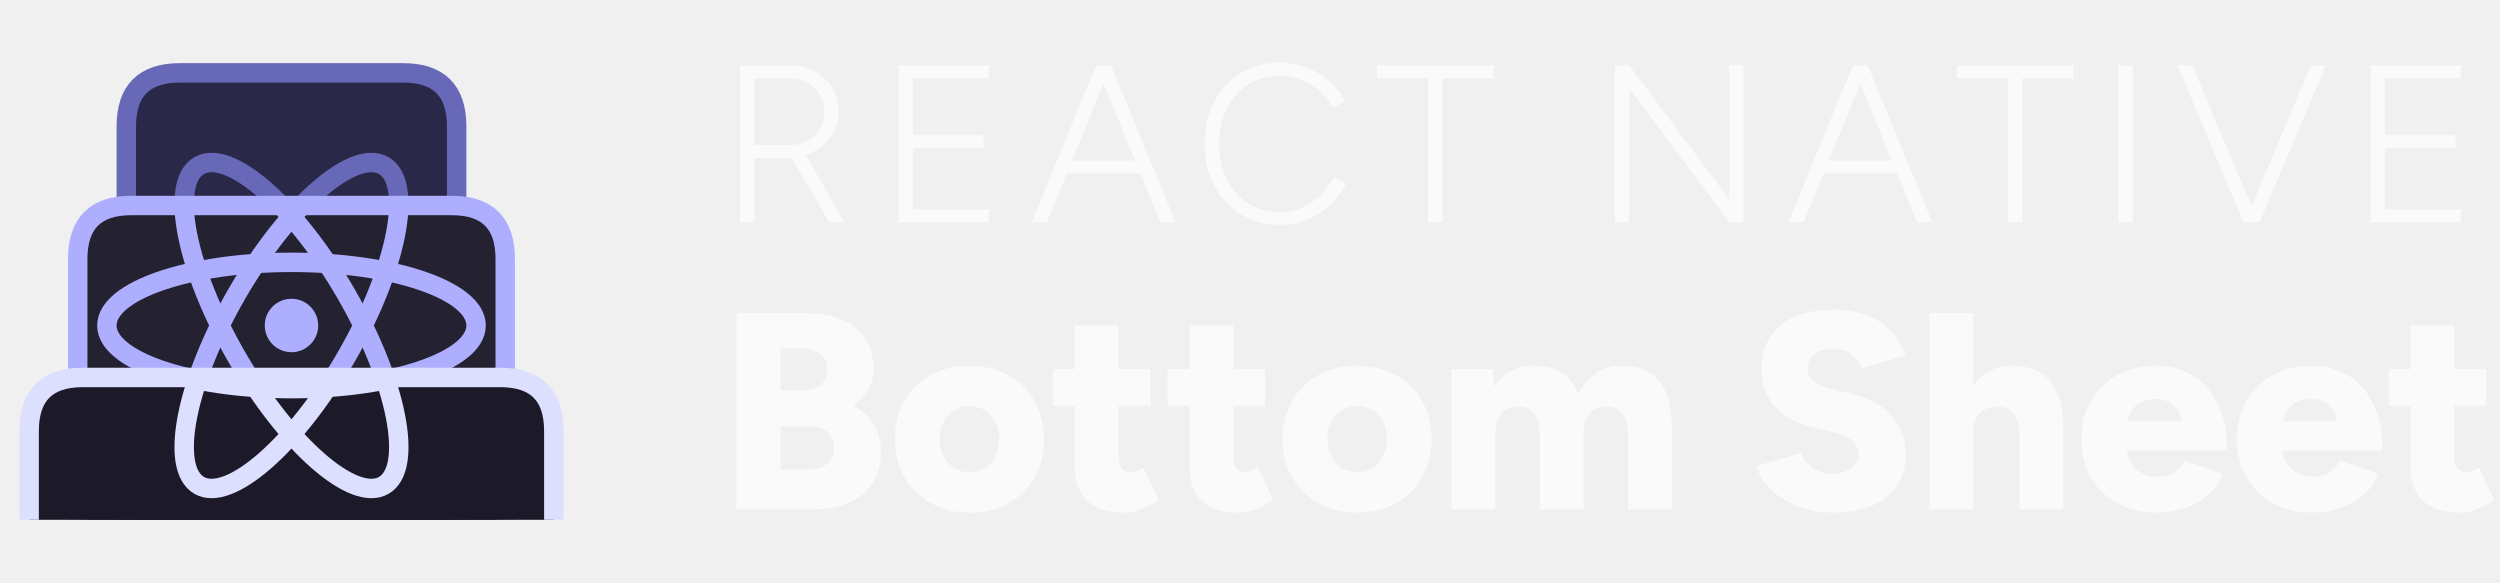
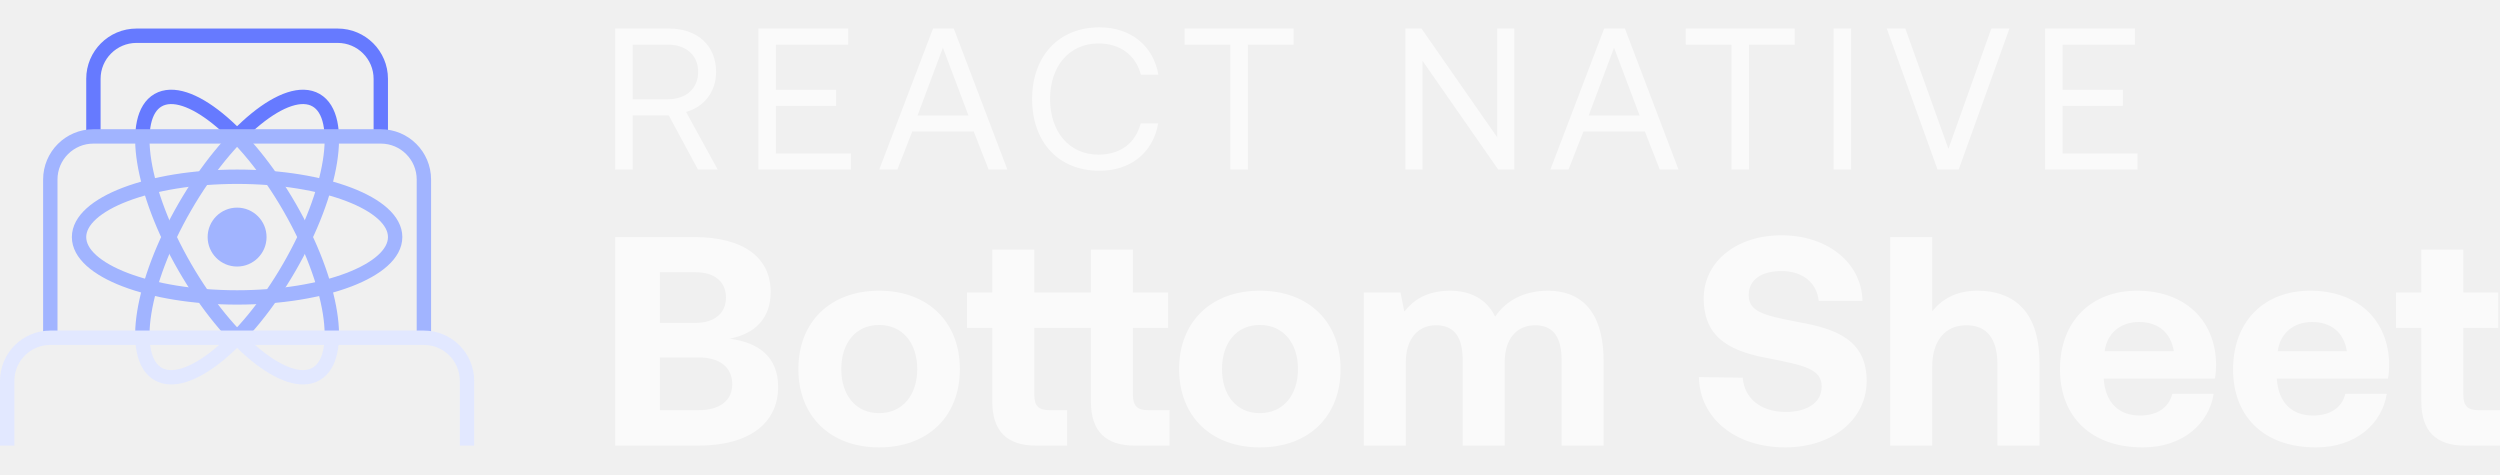
- <svg xmlns="http://www.w3.org/2000/svg" viewBox="0 0 446 104" width="446" height="104" role="img" aria-label="React Native Bottom Sheet">
+ <svg xmlns="http://www.w3.org/2000/svg" viewBox="-16.5 -16.5 173.988 33" width="173.99" height="33" role="img" aria-label="React Native Bottom Sheet">
  <defs>
-     <clipPath id="bs-logo-text-sheet-1">
-       <path d="M26 118V37Q26 26 37 26H83Q94 26 94 37V118Z" />
+     <clipPath id="bs-logo-1">
+       <path d="M-10 14.513V-11.013A3 3 0 0 1 -7 -14.013H7A3 3 0 0 1 10 -11.013V14.513Z" />
    </clipPath>
-     <clipPath id="bs-logo-text-sheet-2">
-       <path d="M16 118V64.3Q16 53.3 27 53.3H93Q104 53.3 104 64.3V118Z" />
+     <clipPath id="bs-logo-2">
+       <path d="M-13 14.513V-4.006A3 3 0 0 1 -10 -7.006H10A3 3 0 0 1 13 -4.006V14.513Z" />
    </clipPath>
-     <clipPath id="bs-logo-text-sheet-3">
-       <path d="M6 118V99.7Q6 88.7 17 88.7H103Q114 88.7 114 99.7V118Z" />
+     <clipPath id="bs-logo-3">
+       <path d="M-16 14.513V10.006A3 3 0 0 1 -13 7.006H13A3 3 0 0 1 16 10.006V14.513Z" />
    </clipPath>
+     <mask id="bs-logo-behind-2" maskUnits="userSpaceOnUse" x="-16.5" y="-16.5" width="33" height="33">
+       <rect x="-16.5" y="-16.5" width="33" height="33" fill="#fff" stroke="none" />
+       <path d="M-13 15.513V-4.006A3 3 0 0 1 -10 -7.006H10A3 3 0 0 1 13 -4.006V15.513Z" />
+       <path d="M-16 15.513V10.006A3 3 0 0 1 -13 7.006H13A3 3 0 0 1 16 10.006V15.513Z" />
+     </mask>
+     <mask id="bs-logo-behind-3" maskUnits="userSpaceOnUse" x="-16.5" y="-16.5" width="33" height="33">
+       <rect x="-16.5" y="-16.5" width="33" height="33" fill="#fff" stroke="none" />
+       <path d="M-16 15.513V10.006A3 3 0 0 1 -13 7.006H13A3 3 0 0 1 16 10.006V15.513Z" />
+     </mask>
  </defs>
-   <g transform="translate(0 -9.533) scale(.86667)">
-     <path d="M26 118V37Q26 26 37 26H83Q94 26 94 37V118" fill="#2a2848" stroke="#6868b8" stroke-width="4" stroke-linejoin="round" />
-     <g clip-path="url(#bs-logo-text-sheet-1)">
-       <ellipse cx="60" cy="78" rx="38" ry="13" transform="rotate(0 60 78)" fill="none" stroke="#6868b8" stroke-width="4" />
-       <ellipse cx="60" cy="78" rx="38" ry="13" transform="rotate(60 60 78)" fill="none" stroke="#6868b8" stroke-width="4" />
-       <ellipse cx="60" cy="78" rx="38" ry="13" transform="rotate(120 60 78)" fill="none" stroke="#6868b8" stroke-width="4" />
-       <circle cx="60" cy="78" r="5.5" fill="#6868b8" />
-     </g>
-     <path d="M16 118V64.3Q16 53.3 27 53.3H93Q104 53.3 104 64.3V118" fill="#242131" stroke="#aeaeff" stroke-width="4" stroke-linejoin="round" />
-     <g clip-path="url(#bs-logo-text-sheet-2)">
-       <ellipse cx="60" cy="78" rx="38" ry="13" transform="rotate(0 60 78)" fill="none" stroke="#aeaeff" stroke-width="4" />
-       <ellipse cx="60" cy="78" rx="38" ry="13" transform="rotate(60 60 78)" fill="none" stroke="#aeaeff" stroke-width="4" />
-       <ellipse cx="60" cy="78" rx="38" ry="13" transform="rotate(120 60 78)" fill="none" stroke="#aeaeff" stroke-width="4" />
-       <circle cx="60" cy="78" r="5.5" fill="#aeaeff" />
-     </g>
-     <path d="M6 118V99.7Q6 88.7 17 88.7H103Q114 88.7 114 99.7V118" fill="#1c1928" stroke="#dddfff" stroke-width="4" stroke-linejoin="round" />
-     <g clip-path="url(#bs-logo-text-sheet-3)">
-       <ellipse cx="60" cy="78" rx="38" ry="13" transform="rotate(0 60 78)" fill="none" stroke="#dddfff" stroke-width="4" />
-       <ellipse cx="60" cy="78" rx="38" ry="13" transform="rotate(60 60 78)" fill="none" stroke="#dddfff" stroke-width="4" />
-       <ellipse cx="60" cy="78" rx="38" ry="13" transform="rotate(120 60 78)" fill="none" stroke="#dddfff" stroke-width="4" />
-       <circle cx="60" cy="78" r="5.5" fill="#dddfff" />
+   <g fill="none" stroke="#667aff" stroke-width="1" mask="url(#bs-logo-behind-2)">
+     <path d="M-10 14.513V-11.013A3 3 0 0 1 -7 -14.013H7A3 3 0 0 1 10 -11.013V14.513" />
+     <g clip-path="url(#bs-logo-1)">
+       <ellipse rx="11" ry="4.2" />
+       <ellipse rx="11" ry="4.2" transform="rotate(60)" />
+       <ellipse rx="11" ry="4.2" transform="rotate(120)" />
+       <circle r="2.05" fill="#667aff" stroke="none" />
    </g>
  </g>
-   <path fill="#fafafa" d="M134.56 39.65L132 39.65L132 11.65L140.60 11.65Q143.24 11.65 145.28 12.71Q147.32 13.77 148.46 15.63Q149.60 17.49 149.60 19.93L149.60 19.93Q149.60 22.69 147.96 24.73Q146.32 26.77 143.72 27.65L143.72 27.65L150.72 39.65L147.92 39.65L141.20 28.17Q140.92 28.21 140.64 28.21Q140.36 28.21 140.08 28.21L140.08 28.21L134.56 28.21L134.56 39.65ZM134.56 13.97L134.56 25.85L141.28 25.85Q142.88 25.85 144.18 25.09Q145.48 24.33 146.28 22.99Q147.08 21.65 147.08 19.93L147.08 19.93Q147.08 17.29 145.26 15.63Q143.44 13.97 140.60 13.97L140.60 13.97L134.56 13.97ZM176.44 39.65L160.32 39.65L160.32 11.65L176.44 11.65L176.44 13.97L162.88 13.97L162.88 24.05L175.48 24.05L175.48 26.37L162.88 26.37L162.88 37.33L176.44 37.33L176.44 39.65ZM186.76 39.65L184.04 39.65L195.56 11.65L198.20 11.65L209.72 39.65L207 39.65L203.44 30.97L190.32 30.97L186.76 39.65ZM196.88 14.89L191.24 28.65L202.52 28.65L196.88 14.89ZM228.48 40.13L228.48 40.13Q224.52 40.13 221.46 38.27Q218.40 36.41 216.66 33.15Q214.92 29.89 214.92 25.65L214.92 25.65Q214.92 21.41 216.64 18.15Q218.36 14.89 221.40 13.03Q224.44 11.17 228.36 11.17L228.36 11.17Q230.72 11.17 232.98 12.03Q235.24 12.89 237.08 14.43Q238.92 15.97 239.92 17.97L239.92 17.97L237.80 19.29Q236.96 17.57 235.46 16.27Q233.96 14.97 232.12 14.23Q230.28 13.49 228.36 13.49L228.36 13.49Q225.20 13.49 222.74 15.05Q220.28 16.61 218.88 19.35Q217.48 22.09 217.48 25.65L217.48 25.65Q217.48 29.25 218.88 32.01Q220.28 34.77 222.78 36.33Q225.28 37.89 228.48 37.89L228.48 37.89Q230.44 37.89 232.28 37.07Q234.12 36.25 235.62 34.81Q237.12 33.37 237.96 31.53L237.96 31.53L240.08 32.85Q239.04 34.97 237.22 36.63Q235.40 38.29 233.12 39.21Q230.84 40.13 228.48 40.13ZM257.36 39.65L254.80 39.65L254.80 13.97L245.68 13.97L245.68 11.65L266.48 11.65L266.48 13.97L257.36 13.97L257.36 39.65ZM290.64 39.65L288.08 39.65L288.08 11.65L290.64 11.65L308.48 35.53L308.48 11.65L311.04 11.65L311.04 39.65L308.48 39.65L290.64 15.73L290.64 39.65ZM321.76 39.65L319.04 39.65L330.56 11.65L333.20 11.65L344.72 39.65L342 39.65L338.44 30.97L325.32 30.97L321.76 39.65ZM331.88 14.89L326.24 28.65L337.52 28.65L331.88 14.89ZM360.80 39.65L358.24 39.65L358.24 13.97L349.12 13.97L349.12 11.65L369.92 11.65L369.92 13.97L360.80 13.97L360.80 39.65ZM380.48 39.65L377.92 39.65L377.92 11.65L380.48 11.65L380.48 39.65ZM403.12 39.65L400.24 39.65L388.48 11.65L391.12 11.65L401.68 36.85L412.24 11.65L414.92 11.65L403.12 39.65ZM439.04 39.65L422.92 39.65L422.92 11.65L439.04 11.65L439.04 13.97L425.48 13.97L425.48 24.05L438.08 24.05L438.08 26.37L425.48 26.37L425.48 37.33L439.04 37.33L439.04 39.65Z" />
-   <path fill="#fafafa" d="M145.30 90.85L131.40 90.85L131.40 55.85L143.65 55.85Q147.25 55.85 150 56.95Q152.75 58.05 154.30 60.30Q155.85 62.55 155.85 66L155.85 66Q155.85 67.85 154.88 69.47Q153.90 71.10 152.20 72.40L152.20 72.40Q154.60 73.65 155.88 75.67Q157.15 77.70 157.15 80.65L157.15 80.65Q157.15 83.95 155.65 86.22Q154.15 88.50 151.50 89.67Q148.85 90.85 145.30 90.85L145.30 90.85ZM139.25 76.05L139.25 83.75L144.40 83.75Q146.45 83.75 147.65 82.67Q148.85 81.60 148.85 79.90L148.85 79.90Q148.85 78.10 147.60 77.07Q146.35 76.05 144.15 76.05L144.15 76.05L139.25 76.05ZM139.25 62.15L139.25 69.60L143.40 69.60Q145.30 69.60 146.45 68.63Q147.60 67.65 147.60 65.90L147.60 65.90Q147.60 64.10 146.38 63.12Q145.15 62.15 143.10 62.15L143.10 62.15L139.25 62.15ZM173.05 91.45L173.05 91.45Q169.10 91.45 166.10 89.77Q163.10 88.10 161.38 85.15Q159.65 82.20 159.65 78.35L159.65 78.35Q159.65 74.50 161.33 71.55Q163 68.60 166.03 66.92Q169.05 65.25 172.90 65.25L172.90 65.25Q176.85 65.25 179.88 66.92Q182.90 68.60 184.58 71.55Q186.25 74.50 186.25 78.35L186.25 78.35Q186.25 82.20 184.58 85.15Q182.90 88.10 179.90 89.77Q176.90 91.45 173.05 91.45ZM173.05 84.25L173.05 84.25Q174.55 84.25 175.72 83.50Q176.90 82.75 177.58 81.42Q178.25 80.10 178.25 78.35L178.25 78.35Q178.25 76.60 177.58 75.27Q176.90 73.95 175.70 73.20Q174.50 72.45 172.95 72.45L172.95 72.45Q171.40 72.45 170.20 73.20Q169 73.95 168.33 75.27Q167.65 76.60 167.65 78.35L167.65 78.35Q167.65 80.10 168.33 81.42Q169 82.75 170.22 83.50Q171.45 84.25 173.05 84.25ZM200.55 91.45L200.55 91.45Q196.10 91.45 193.93 89.32Q191.75 87.20 191.75 83.25L191.75 83.25L191.75 72.40L187.85 72.40L187.85 65.85L191.75 65.85L191.75 58.05L199.55 58.05L199.55 65.85L205.25 65.85L205.25 72.40L199.55 72.40L199.55 81.30Q199.55 82.80 200.10 83.50Q200.65 84.20 201.80 84.20L201.80 84.20Q202.25 84.20 202.85 83.97Q203.45 83.75 203.95 83.40L203.95 83.40L206.65 89.10Q205.45 90.10 203.78 90.77Q202.10 91.45 200.55 91.45ZM221 91.45L221 91.45Q216.55 91.45 214.38 89.32Q212.20 87.20 212.20 83.25L212.20 83.25L212.20 72.40L208.30 72.40L208.30 65.85L212.20 65.85L212.20 58.05L220 58.05L220 65.85L225.70 65.85L225.70 72.40L220 72.40L220 81.30Q220 82.80 220.55 83.50Q221.10 84.20 222.25 84.20L222.25 84.20Q222.70 84.20 223.30 83.97Q223.90 83.75 224.40 83.40L224.40 83.40L227.10 89.10Q225.90 90.10 224.22 90.77Q222.55 91.45 221 91.45ZM242.20 91.45L242.20 91.45Q238.25 91.45 235.25 89.77Q232.25 88.10 230.52 85.15Q228.80 82.20 228.80 78.35L228.80 78.35Q228.80 74.50 230.47 71.55Q232.15 68.60 235.17 66.92Q238.20 65.25 242.05 65.25L242.05 65.25Q246.00 65.25 249.02 66.92Q252.05 68.60 253.72 71.55Q255.40 74.50 255.40 78.35L255.40 78.35Q255.40 82.20 253.72 85.15Q252.05 88.10 249.05 89.77Q246.05 91.45 242.20 91.45ZM242.20 84.25L242.20 84.25Q243.70 84.25 244.87 83.50Q246.05 82.75 246.72 81.42Q247.40 80.10 247.40 78.35L247.40 78.35Q247.40 76.60 246.72 75.27Q246.05 73.95 244.85 73.20Q243.65 72.45 242.10 72.45L242.10 72.45Q240.55 72.45 239.35 73.20Q238.15 73.95 237.47 75.27Q236.80 76.60 236.80 78.35L236.80 78.35Q236.80 80.10 237.47 81.42Q238.15 82.75 239.37 83.50Q240.60 84.25 242.20 84.25ZM266.75 90.85L258.95 90.85L258.95 65.85L266.30 65.85L266.60 69Q267.80 67.15 269.57 66.20Q271.35 65.25 273.50 65.25L273.50 65.25Q276.60 65.25 278.63 66.52Q280.65 67.80 281.60 70.40L281.60 70.40Q282.75 67.90 284.75 66.57Q286.75 65.25 289.25 65.25L289.25 65.25Q293.75 65.25 296.02 68Q298.30 70.75 298.25 76.55L298.25 76.55L298.25 90.85L290.45 90.85L290.45 78.05Q290.45 76.05 290.02 74.88Q289.60 73.70 288.80 73.15Q288 72.60 286.90 72.55L286.90 72.55Q284.75 72.50 283.63 73.77Q282.50 75.05 282.50 77.65L282.50 77.65L282.50 90.85L274.70 90.85L274.70 78.05Q274.70 76.05 274.27 74.88Q273.85 73.70 273.05 73.15Q272.25 72.60 271.15 72.55L271.15 72.55Q269 72.50 267.88 73.77Q266.75 75.05 266.75 77.65L266.75 77.65L266.75 90.85ZM327.05 91.45L327.05 91.45Q324.50 91.45 322.17 90.77Q319.85 90.10 317.97 88.92Q316.10 87.75 314.90 86.27Q313.70 84.80 313.40 83.10L313.40 83.10L321.35 80.85Q321.90 82.30 323.27 83.38Q324.65 84.45 326.75 84.50L326.75 84.50Q328.80 84.55 330.17 83.55Q331.55 82.55 331.55 80.95L331.55 80.95Q331.55 79.70 330.57 78.75Q329.60 77.80 327.80 77.30L327.80 77.30L322.85 76.05Q320.25 75.40 318.32 74Q316.40 72.60 315.32 70.57Q314.25 68.55 314.25 65.95L314.25 65.95Q314.25 60.90 317.60 58.07Q320.95 55.25 327.05 55.25L327.05 55.25Q330.40 55.25 332.90 56.17Q335.40 57.10 337.17 58.90Q338.95 60.70 340 63.40L340 63.40L332.10 65.75Q331.70 64.40 330.38 63.30Q329.05 62.20 326.95 62.20L326.95 62.20Q324.85 62.20 323.67 63.15Q322.50 64.10 322.50 65.90L322.50 65.90Q322.50 67.15 323.45 67.97Q324.40 68.80 326.05 69.20L326.05 69.20L331 70.45Q335.25 71.50 337.63 74.38Q340 77.25 340 80.90L340 80.90Q340 84.20 338.47 86.55Q336.95 88.90 334.05 90.17Q331.15 91.45 327.05 91.45ZM352.00 90.85L344.20 90.85L344.20 55.85L352.00 55.85L352.00 68.85Q353.25 67.05 355.00 66.15Q356.75 65.25 358.90 65.25L358.90 65.25Q361.95 65.25 364.00 66.47Q366.05 67.70 367.07 70.20Q368.10 72.70 368.10 76.60L368.10 76.60L368.10 90.85L360.30 90.85L360.30 78.05Q360.30 76.05 359.85 74.88Q359.40 73.70 358.55 73.15Q357.70 72.60 356.55 72.55L356.55 72.55Q354.30 72.50 353.15 73.77Q352.00 75.05 352.00 77.65L352.00 77.65L352.00 90.85ZM384.60 91.45L384.60 91.45Q380.70 91.45 377.70 89.77Q374.70 88.10 373.00 85.15Q371.30 82.20 371.30 78.35L371.30 78.35Q371.30 74.45 373.02 71.50Q374.75 68.55 377.75 66.90Q380.75 65.25 384.70 65.25L384.70 65.25Q388.25 65.25 391.10 66.95Q393.95 68.65 395.62 72Q397.30 75.35 397.30 80.35L397.30 80.35L379.40 80.35Q379.65 82.50 381.17 83.77Q382.70 85.05 384.80 85.05L384.80 85.05Q386.65 85.05 387.92 84.22Q389.20 83.40 389.70 82.15L389.70 82.15L396.60 84.50Q395.60 86.85 393.77 88.40Q391.95 89.95 389.60 90.70Q387.25 91.45 384.60 91.45ZM379.60 75.15L379.60 75.15L389.15 75.15Q388.95 73.65 388.20 72.77Q387.45 71.90 386.45 71.52Q385.45 71.15 384.45 71.15L384.45 71.15Q383.50 71.15 382.45 71.52Q381.40 71.90 380.62 72.77Q379.85 73.65 379.60 75.15ZM412.35 91.45L412.35 91.45Q408.45 91.45 405.45 89.77Q402.45 88.10 400.75 85.15Q399.05 82.20 399.05 78.35L399.05 78.35Q399.05 74.45 400.77 71.50Q402.50 68.55 405.50 66.90Q408.50 65.25 412.45 65.25L412.45 65.25Q416.00 65.25 418.85 66.95Q421.70 68.65 423.37 72Q425.05 75.35 425.05 80.35L425.05 80.35L407.15 80.35Q407.40 82.50 408.92 83.77Q410.45 85.05 412.55 85.05L412.55 85.05Q414.40 85.05 415.67 84.22Q416.95 83.40 417.45 82.15L417.45 82.15L424.35 84.50Q423.35 86.85 421.52 88.40Q419.70 89.95 417.35 90.70Q415.00 91.45 412.35 91.45ZM407.35 75.15L407.35 75.15L416.90 75.15Q416.70 73.65 415.95 72.77Q415.20 71.90 414.20 71.52Q413.20 71.15 412.20 71.15L412.20 71.15Q411.25 71.15 410.20 71.52Q409.15 71.90 408.37 72.77Q407.60 73.65 407.35 75.15ZM438.85 91.45L438.85 91.45Q434.40 91.45 432.22 89.32Q430.05 87.20 430.05 83.25L430.05 83.25L430.05 72.40L426.15 72.40L426.15 65.85L430.05 65.85L430.05 58.05L437.85 58.05L437.85 65.85L443.55 65.85L443.55 72.40L437.85 72.40L437.85 81.30Q437.85 82.80 438.40 83.50Q438.95 84.20 440.10 84.20L440.10 84.20Q440.55 84.20 441.15 83.97Q441.75 83.75 442.25 83.40L442.25 83.40L444.95 89.10Q443.75 90.10 442.07 90.77Q440.40 91.45 438.85 91.45Z" />
+   <g fill="none" stroke="#a1b4ff" stroke-width="1" mask="url(#bs-logo-behind-3)">
+     <path d="M-13 14.513V-4.006A3 3 0 0 1 -10 -7.006H10A3 3 0 0 1 13 -4.006V14.513" />
+     <g clip-path="url(#bs-logo-2)">
+       <ellipse rx="11" ry="4.2" />
+       <ellipse rx="11" ry="4.2" transform="rotate(60)" />
+       <ellipse rx="11" ry="4.2" transform="rotate(120)" />
+       <circle r="2.05" fill="#a1b4ff" stroke="none" />
+     </g>
+   </g>
+   <g fill="none" stroke="#e2e8ff" stroke-width="1">
+     <path d="M-16 14.513V10.006A3 3 0 0 1 -13 7.006H13A3 3 0 0 1 16 10.006V14.513" />
+     <g clip-path="url(#bs-logo-3)">
+       <ellipse rx="11" ry="4.2" />
+       <ellipse rx="11" ry="4.2" transform="rotate(60)" />
+       <ellipse rx="11" ry="4.2" transform="rotate(120)" />
+       <circle r="2.05" fill="#e2e8ff" stroke="none" />
+     </g>
+   </g>
+   <path fill="#fafafa" d="M26.313 -14.513L26.313 -4.7L27.532 -4.7L27.532 -8.471L30.042 -8.471L32.074 -4.7L33.448 -4.7L31.247 -8.709C32.509 -9.06 33.336 -10.125 33.336 -11.499C33.336 -13.335 32.032 -14.513 30.07 -14.513ZM27.532 -13.391L29.986 -13.391C31.261 -13.391 32.088 -12.648 32.088 -11.499C32.088 -10.349 31.261 -9.592 29.972 -9.592L27.532 -9.592ZM36.28 -14.513L36.28 -4.7L42.714 -4.7L42.714 -5.821L37.5 -5.821L37.5 -9.13L41.691 -9.13L41.691 -10.251L37.5 -10.251L37.5 -13.391L42.532 -13.391L42.532 -14.513ZM44.691 -4.7L45.953 -4.7L46.99 -7.349L51.266 -7.349L52.303 -4.7L53.607 -4.7L49.878 -14.513L48.434 -14.513ZM47.354 -8.457L49.121 -13.181L50.901 -8.457ZM55.331 -9.606C55.331 -6.607 57.167 -4.616 60.013 -4.616C62.2 -4.616 63.742 -5.878 64.106 -7.91L62.887 -7.91C62.522 -6.536 61.471 -5.737 59.957 -5.737C57.896 -5.737 56.579 -7.349 56.579 -9.606C56.579 -11.877 57.896 -13.476 59.957 -13.476C61.443 -13.476 62.536 -12.676 62.901 -11.303L64.12 -11.303C63.756 -13.335 62.186 -14.597 60.013 -14.597C57.167 -14.597 55.331 -12.578 55.331 -9.606ZM65.943 -14.513L65.943 -13.391L69.125 -13.391L69.125 -4.7L70.345 -4.7L70.345 -13.391L73.527 -13.391L73.527 -14.513ZM81.307 -4.7L82.499 -4.7L82.499 -12.27L87.769 -4.7L88.891 -4.7L88.891 -14.513L87.699 -14.513L87.699 -6.943L82.428 -14.513L81.307 -14.513ZM91.4 -4.7L92.662 -4.7L93.699 -7.349L97.975 -7.349L99.012 -4.7L100.316 -4.7L96.587 -14.513L95.143 -14.513ZM94.064 -8.457L95.83 -13.181L97.61 -8.457ZM100.821 -14.513L100.821 -13.391L104.003 -13.391L104.003 -4.7L105.222 -4.7L105.222 -13.391L108.405 -13.391L108.405 -14.513ZM111.11 -14.513L111.11 -4.7L112.33 -4.7L112.33 -14.513ZM114.811 -14.513L118.344 -4.7L119.816 -4.7L123.348 -14.513L122.087 -14.513L119.101 -6.144L116.101 -14.513ZM125.829 -14.513L125.829 -4.7L132.264 -4.7L132.264 -5.821L127.049 -5.821L127.049 -9.13L131.241 -9.13L131.241 -10.251L127.049 -10.251L127.049 -13.391L132.082 -13.391L132.082 -14.513ZM26.313 0L26.313 14.513L32.097 14.513C35.663 14.513 37.654 12.937 37.654 10.429C37.654 8.355 36.327 7.339 34.274 7.07C36.057 6.738 37.135 5.639 37.135 3.815C37.135 1.389 35.186 0 31.828 0ZM29.423 2.446L31.911 2.446C33.258 2.446 34.025 3.131 34.025 4.209C34.025 5.287 33.238 5.971 31.911 5.971L29.423 5.971ZM29.423 8.376L32.118 8.376C33.59 8.376 34.461 9.06 34.461 10.242C34.461 11.362 33.611 12.046 32.118 12.046L29.423 12.046ZM44.682 14.637C48.082 14.637 50.301 12.481 50.301 9.185C50.301 5.909 48.082 3.732 44.682 3.732C41.282 3.732 39.063 5.909 39.063 9.185C39.063 12.46 41.282 14.637 44.682 14.637ZM44.682 12.253C43.044 12.253 42.049 10.988 42.049 9.185C42.049 7.381 43.044 6.116 44.682 6.116C46.32 6.116 47.336 7.381 47.336 9.185C47.336 10.988 46.32 12.253 44.682 12.253ZM63.383 12.046C62.657 12.046 62.346 11.735 62.346 10.988L62.346 6.323L64.793 6.323L64.793 3.856L62.346 3.856L62.346 0.871L59.423 0.871L59.423 3.856L55.484 3.856L55.484 0.871L52.56 0.871L52.56 3.856L50.798 3.856L50.798 6.323L52.56 6.323L52.56 11.465C52.56 13.497 53.576 14.513 55.608 14.513L57.764 14.513L57.764 12.046L56.52 12.046C55.774 12.046 55.484 11.735 55.484 10.988L55.484 6.323L59.423 6.323L59.423 11.465C59.423 13.497 60.439 14.513 62.471 14.513L64.896 14.513L64.896 12.046ZM71.178 14.637C74.579 14.637 76.797 12.481 76.797 9.185C76.797 5.909 74.579 3.732 71.178 3.732C67.778 3.732 65.56 5.909 65.56 9.185C65.56 12.46 67.778 14.637 71.178 14.637ZM71.178 12.253C69.541 12.253 68.545 10.988 68.545 9.185C68.545 7.381 69.541 6.116 71.178 6.116C72.816 6.116 73.832 7.381 73.832 9.185C73.832 10.988 72.816 12.253 71.178 12.253ZM91.227 3.732C89.61 3.732 88.324 4.395 87.557 5.536C86.894 4.188 85.691 3.732 84.385 3.732C82.809 3.753 81.897 4.354 81.234 5.183L80.964 3.856L78.414 3.856L78.414 14.513L81.337 14.513L81.337 8.708C81.337 7.111 82.167 6.137 83.431 6.137C84.717 6.137 85.297 6.966 85.297 8.563L85.297 14.513L88.221 14.513L88.221 8.687C88.221 7.07 89.071 6.137 90.335 6.137C91.6 6.137 92.181 6.966 92.181 8.563L92.181 14.513L95.104 14.513L95.104 8.666C95.104 4.851 93.259 3.732 91.227 3.732ZM101.738 9.744C101.78 12.564 104.226 14.637 107.751 14.637C111.006 14.637 113.39 12.709 113.411 10.055C113.432 7.132 111.234 6.386 108.746 5.93C106.341 5.473 105.201 5.225 105.201 4.043C105.201 2.923 106.154 2.364 107.481 2.364C108.995 2.364 109.948 3.214 110.073 4.437L113.121 4.437C113.058 1.804 110.716 -0.124 107.481 -0.124C104.33 -0.124 102.07 1.721 102.07 4.271C102.07 7.215 104.226 8.003 106.673 8.459C109.098 8.936 110.28 9.185 110.28 10.408C110.28 11.548 109.223 12.17 107.792 12.17C106.009 12.17 104.89 11.196 104.786 9.786ZM121.123 3.732C119.61 3.732 118.656 4.333 117.972 5.162L117.972 0L115.049 0L115.049 14.513L117.972 14.513L117.972 9.039C117.972 7.215 118.864 6.137 120.356 6.137C121.808 6.137 122.512 7.111 122.512 8.853L122.512 14.513L125.436 14.513L125.436 8.728C125.436 4.872 123.342 3.732 121.123 3.732ZM126.866 9.205C126.866 12.502 129.023 14.637 132.63 14.637C135.429 14.637 137.233 12.979 137.564 10.905L134.683 10.905C134.434 11.901 133.604 12.419 132.423 12.419C130.909 12.419 130.038 11.465 129.914 9.931L129.914 9.848L137.647 9.848C137.71 9.516 137.73 9.164 137.73 8.853C137.689 5.722 135.491 3.732 132.236 3.732C129.023 3.732 126.866 5.867 126.866 9.205ZM129.976 7.941C130.142 6.676 131.096 5.909 132.361 5.909C133.687 5.909 134.579 6.634 134.786 7.941ZM138.912 9.205C138.912 12.502 141.068 14.637 144.676 14.637C147.475 14.637 149.278 12.979 149.61 10.905L146.728 10.905C146.479 11.901 145.65 12.419 144.468 12.419C142.955 12.419 142.084 11.465 141.96 9.931L141.96 9.848L149.693 9.848C149.755 9.516 149.776 9.164 149.776 8.853C149.734 5.722 147.537 3.732 144.282 3.732C141.068 3.732 138.912 5.867 138.912 9.205ZM142.022 7.941C142.188 6.676 143.142 5.909 144.406 5.909C145.733 5.909 146.625 6.634 146.832 7.941ZM152.015 11.465C152.015 13.497 153.031 14.513 155.063 14.513L157.489 14.513L157.489 12.046L155.975 12.046C155.229 12.046 154.938 11.735 154.938 10.988L154.938 6.323L157.364 6.323L157.364 3.856L154.938 3.856L154.938 0.871L152.015 0.871L152.015 3.856L150.253 3.856L150.253 6.323L152.015 6.323Z" />
</svg>
